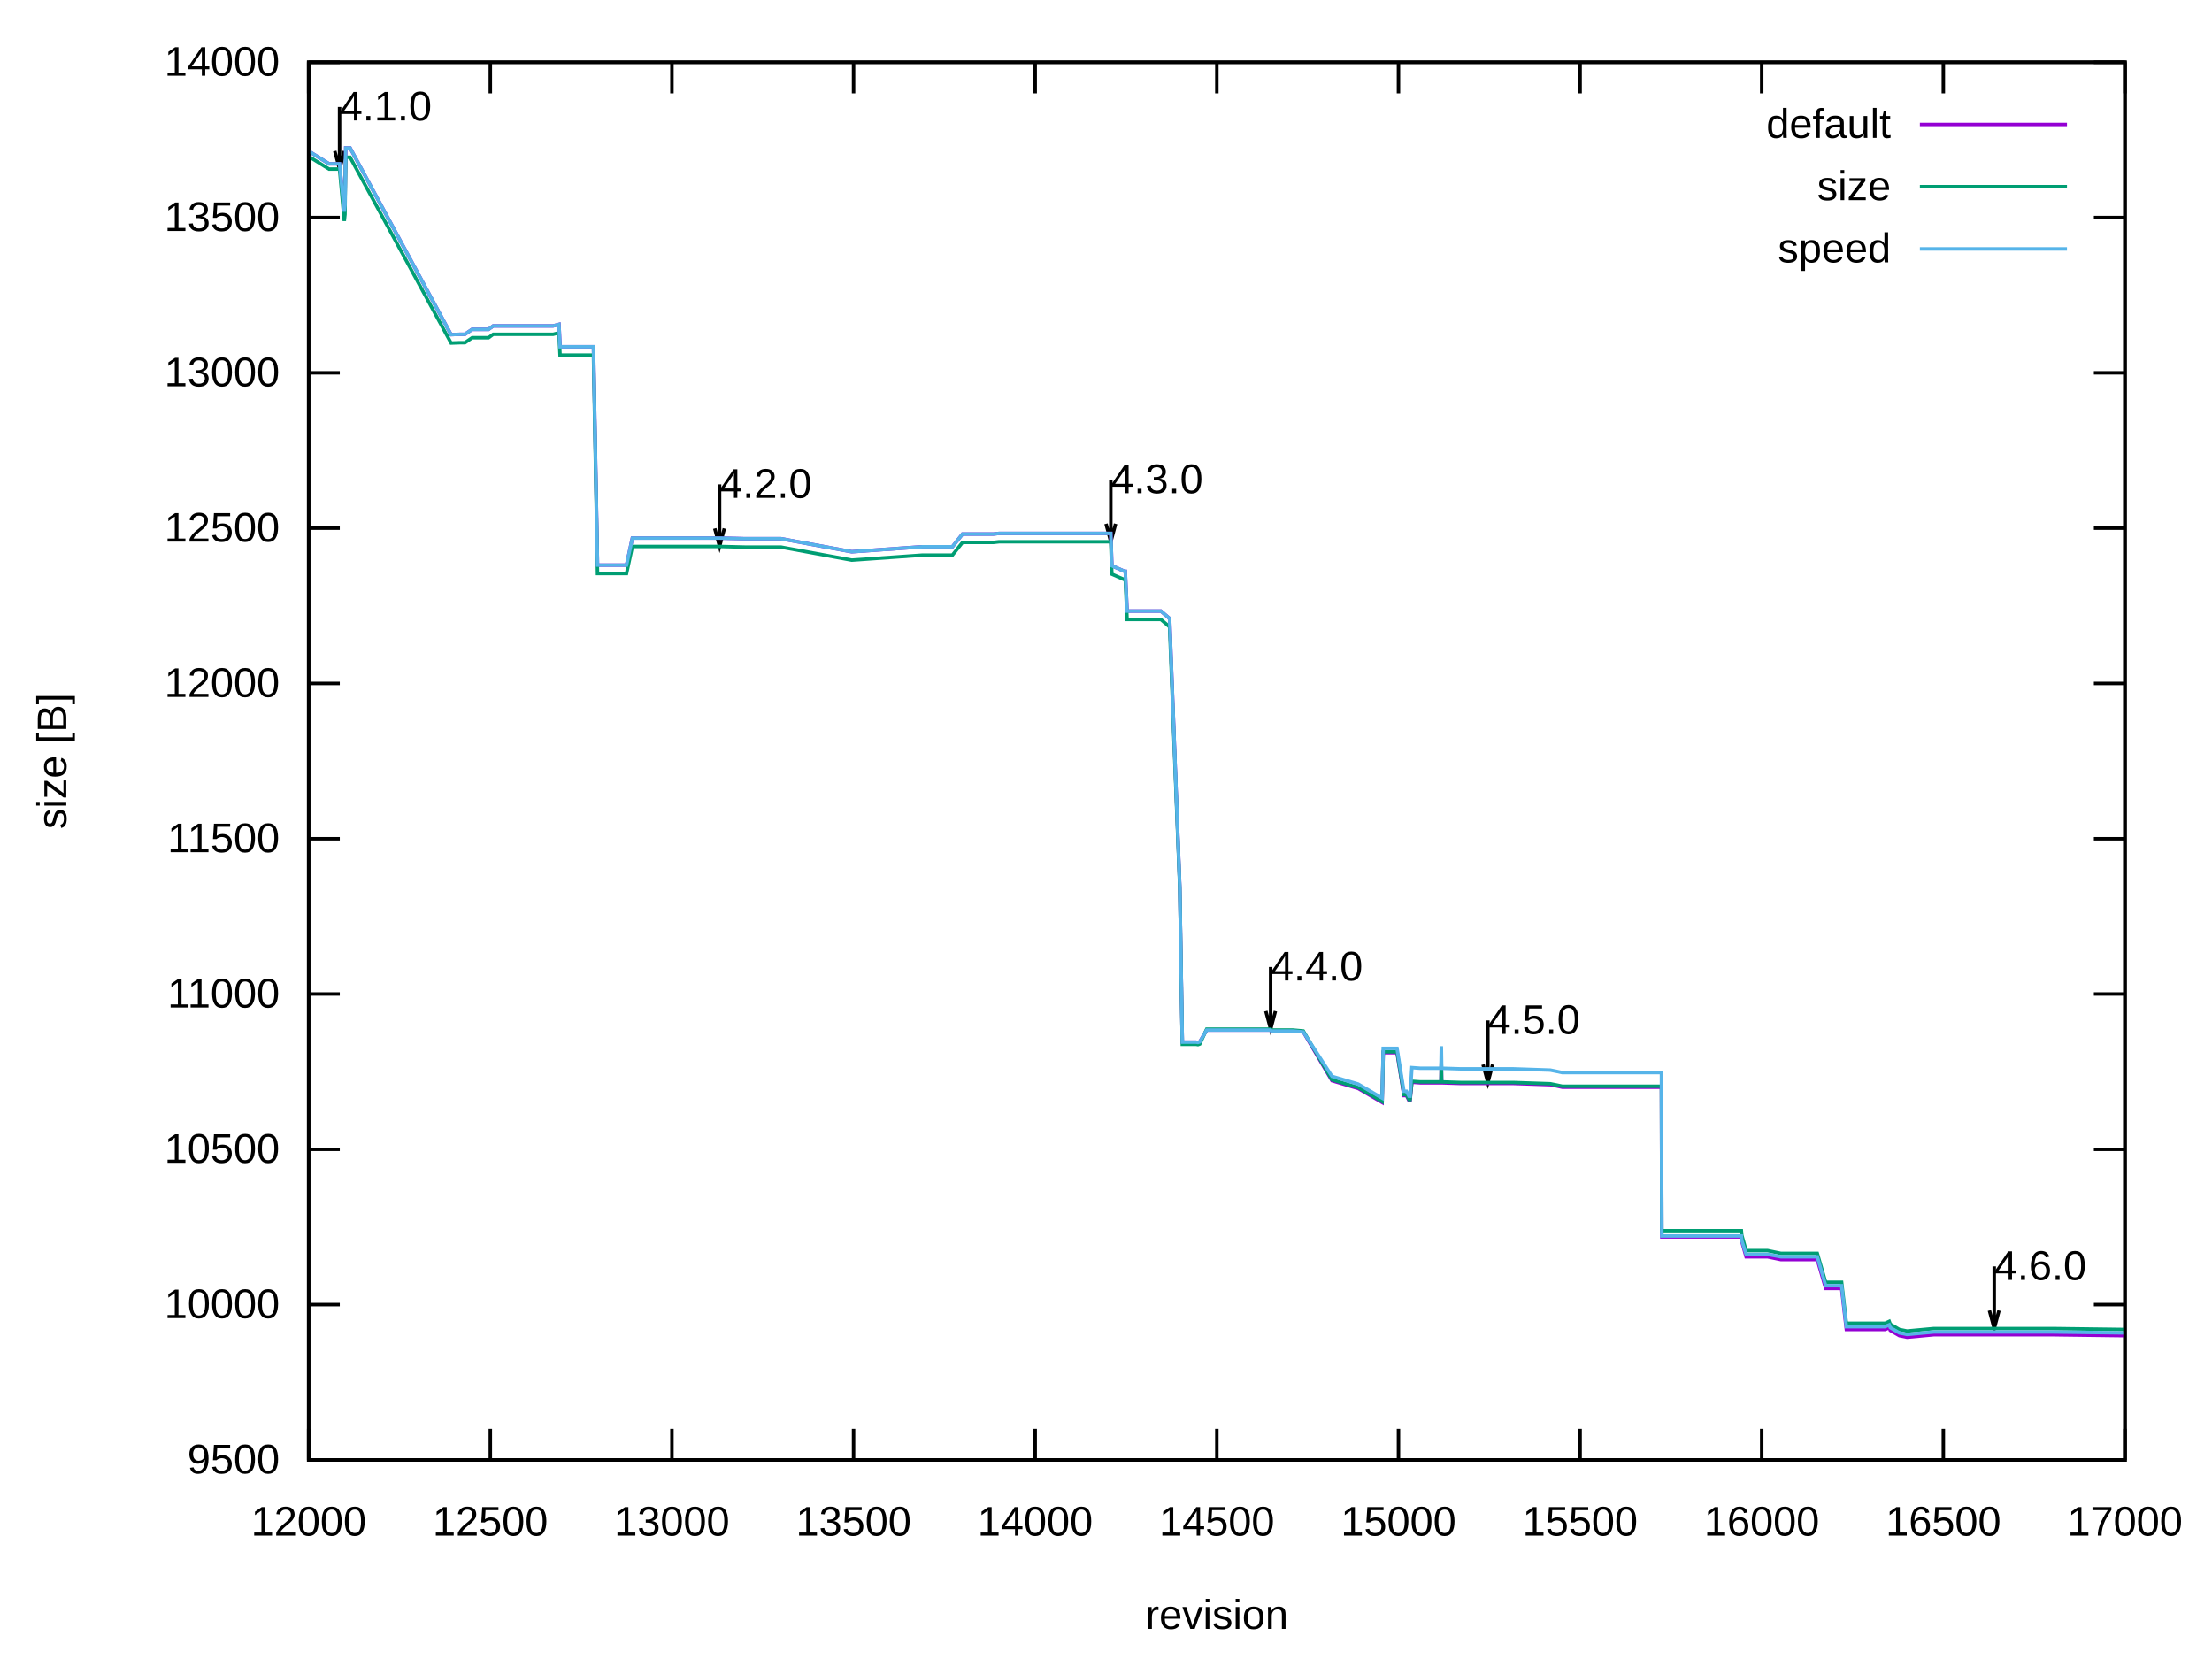
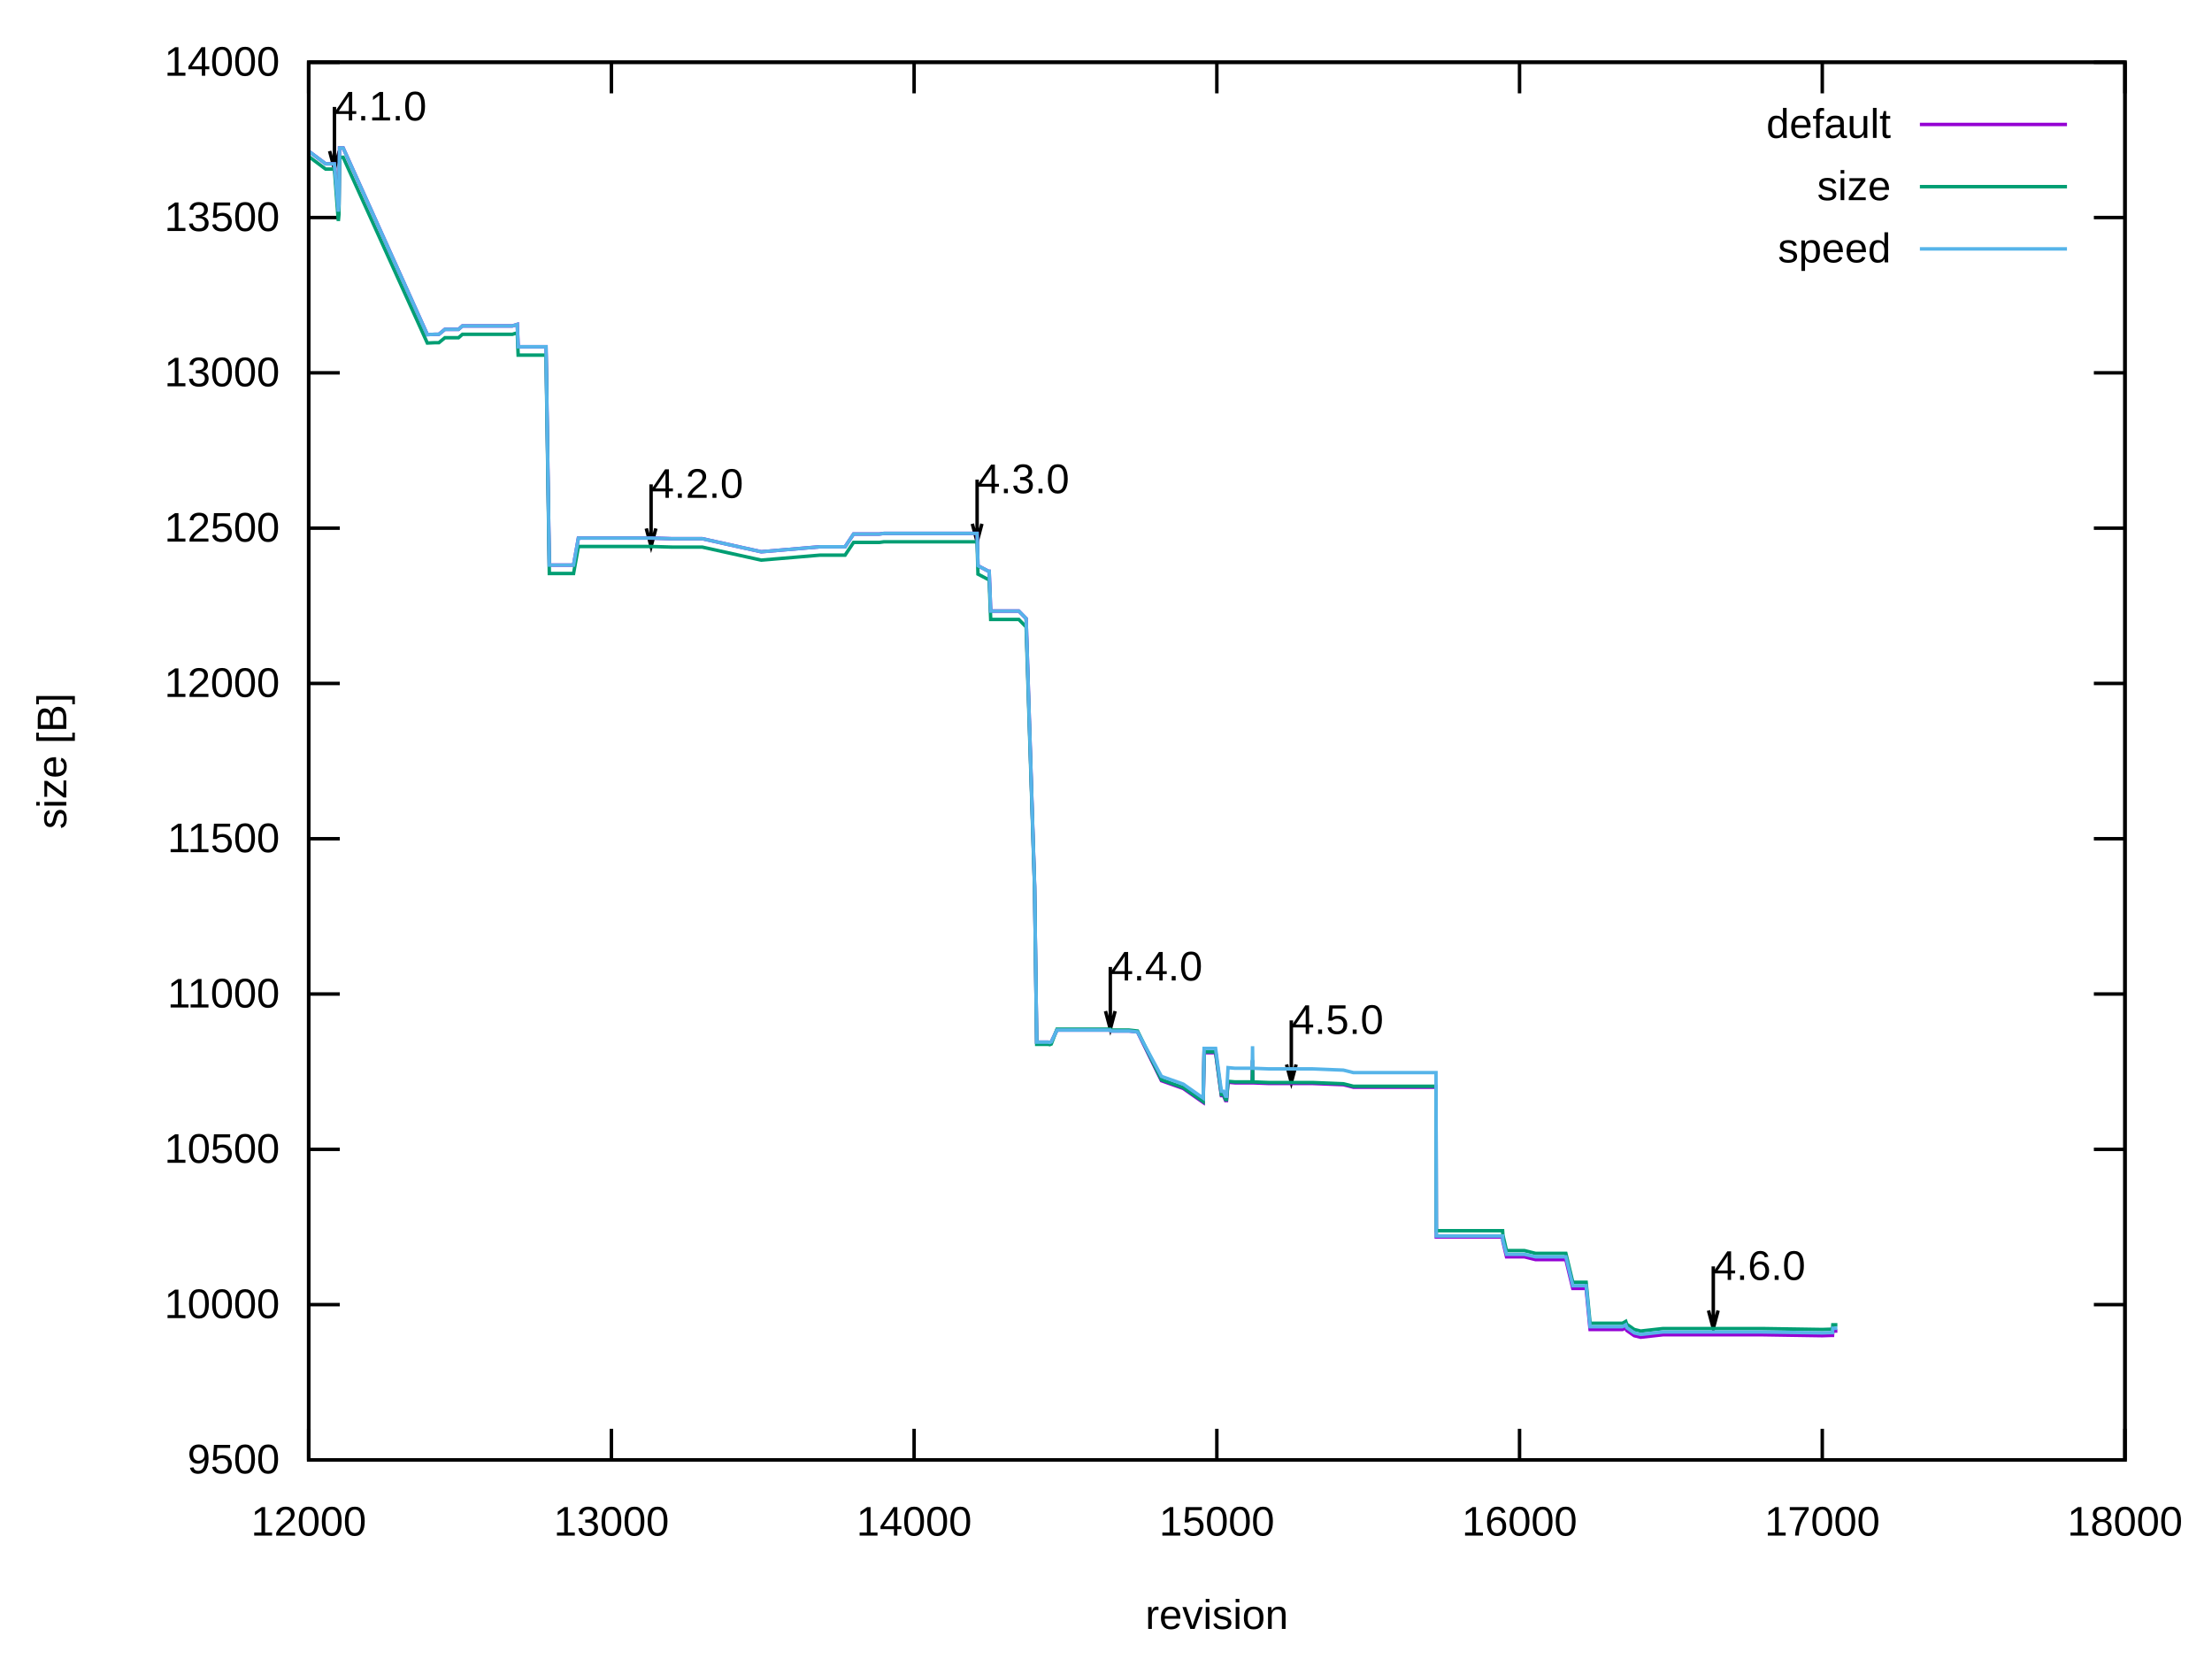
<svg xmlns="http://www.w3.org/2000/svg" xmlns:xlink="http://www.w3.org/1999/xlink" width="640" height="480" viewBox="0 0 640 480">
  <g id="gnuplot_canvas">
    <rect x="0" y="0" width="640" height="480" fill="none" />
    <defs>
      <circle id="gpDot" r="0.5" stroke-width="0.5" stroke="currentColor" />
      <path id="gpPt0" stroke-width="0.222" stroke="currentColor" d="M-1,0 h2 M0,-1 v2" />
      <path id="gpPt1" stroke-width="0.222" stroke="currentColor" d="M-1,-1 L1,1 M1,-1 L-1,1" />
      <path id="gpPt2" stroke-width="0.222" stroke="currentColor" d="M-1,0 L1,0 M0,-1 L0,1 M-1,-1 L1,1 M-1,1 L1,-1" />
      <rect id="gpPt3" stroke-width="0.222" stroke="currentColor" x="-1" y="-1" width="2" height="2" />
      <rect id="gpPt4" stroke-width="0.222" stroke="currentColor" fill="currentColor" x="-1" y="-1" width="2" height="2" />
      <circle id="gpPt5" stroke-width="0.222" stroke="currentColor" cx="0" cy="0" r="1" />
      <use xlink:href="#gpPt5" id="gpPt6" fill="currentColor" stroke="none" />
      <path id="gpPt7" stroke-width="0.222" stroke="currentColor" d="M0,-1.33 L-1.33,0.67 L1.33,0.67 z" />
      <use xlink:href="#gpPt7" id="gpPt8" fill="currentColor" stroke="none" />
      <use xlink:href="#gpPt7" id="gpPt9" stroke="currentColor" transform="rotate(180)" />
      <use xlink:href="#gpPt9" id="gpPt10" fill="currentColor" stroke="none" />
      <use xlink:href="#gpPt3" id="gpPt11" stroke="currentColor" transform="rotate(45)" />
      <use xlink:href="#gpPt11" id="gpPt12" fill="currentColor" stroke="none" />
      <path id="gpPt13" stroke-width="0.222" stroke="currentColor" d="M0,1.330 L1.265,0.411 L0.782,-1.067 L-0.782,-1.076 L-1.265,0.411 z" />
      <use xlink:href="#gpPt13" id="gpPt14" fill="currentColor" stroke="none" />
      <filter id="textbox" filterUnits="objectBoundingBox" x="0" y="0" height="1" width="1">
        <feFlood flood-color="white" flood-opacity="1" result="bgnd" />
        <feComposite in="SourceGraphic" in2="bgnd" operator="atop" />
      </filter>
      <filter id="greybox" filterUnits="objectBoundingBox" x="0" y="0" height="1" width="1">
        <feFlood flood-color="lightgrey" flood-opacity="1" result="grey" />
        <feComposite in="SourceGraphic" in2="grey" operator="atop" />
      </filter>
    </defs>
    <g fill="none" color="white" stroke="currentColor" stroke-width="1.00" stroke-linecap="butt" stroke-linejoin="miter">
</g>
    <g fill="none" color="black" stroke="currentColor" stroke-width="1.00" stroke-linecap="butt" stroke-linejoin="miter">
      <path stroke="black" d="M89.31,422.40 L98.31,422.40 M614.82,422.40 L605.82,422.40  " />
      <g transform="translate(80.92,426.30)" stroke="none" fill="black" font-family="Arial" font-size="12.00" text-anchor="end">
        <text>
          <tspan font-family="Arial"> 9500</tspan>
        </text>
      </g>
    </g>
    <g fill="none" color="black" stroke="currentColor" stroke-width="1.00" stroke-linecap="butt" stroke-linejoin="miter">
      <path stroke="black" d="M89.31,377.47 L98.31,377.47 M614.82,377.47 L605.82,377.47  " />
      <g transform="translate(80.92,381.37)" stroke="none" fill="black" font-family="Arial" font-size="12.00" text-anchor="end">
        <text>
          <tspan font-family="Arial"> 10000</tspan>
        </text>
      </g>
    </g>
    <g fill="none" color="black" stroke="currentColor" stroke-width="1.00" stroke-linecap="butt" stroke-linejoin="miter">
      <path stroke="black" d="M89.31,332.54 L98.31,332.54 M614.82,332.54 L605.82,332.54  " />
      <g transform="translate(80.92,336.44)" stroke="none" fill="black" font-family="Arial" font-size="12.00" text-anchor="end">
        <text>
          <tspan font-family="Arial"> 10500</tspan>
        </text>
      </g>
    </g>
    <g fill="none" color="black" stroke="currentColor" stroke-width="1.00" stroke-linecap="butt" stroke-linejoin="miter">
      <path stroke="black" d="M89.31,287.60 L98.31,287.60 M614.82,287.60 L605.82,287.60  " />
      <g transform="translate(80.92,291.50)" stroke="none" fill="black" font-family="Arial" font-size="12.00" text-anchor="end">
        <text>
          <tspan font-family="Arial"> 11000</tspan>
        </text>
      </g>
    </g>
    <g fill="none" color="black" stroke="currentColor" stroke-width="1.00" stroke-linecap="butt" stroke-linejoin="miter">
      <path stroke="black" d="M89.31,242.67 L98.31,242.67 M614.82,242.67 L605.82,242.67  " />
      <g transform="translate(80.92,246.57)" stroke="none" fill="black" font-family="Arial" font-size="12.00" text-anchor="end">
        <text>
          <tspan font-family="Arial"> 11500</tspan>
        </text>
      </g>
    </g>
    <g fill="none" color="black" stroke="currentColor" stroke-width="1.00" stroke-linecap="butt" stroke-linejoin="miter">
      <path stroke="black" d="M89.31,197.74 L98.31,197.74 M614.82,197.74 L605.82,197.74  " />
      <g transform="translate(80.92,201.64)" stroke="none" fill="black" font-family="Arial" font-size="12.00" text-anchor="end">
        <text>
          <tspan font-family="Arial"> 12000</tspan>
        </text>
      </g>
    </g>
    <g fill="none" color="black" stroke="currentColor" stroke-width="1.00" stroke-linecap="butt" stroke-linejoin="miter">
      <path stroke="black" d="M89.31,152.81 L98.31,152.81 M614.82,152.81 L605.82,152.81  " />
      <g transform="translate(80.92,156.71)" stroke="none" fill="black" font-family="Arial" font-size="12.00" text-anchor="end">
        <text>
          <tspan font-family="Arial"> 12500</tspan>
        </text>
      </g>
    </g>
    <g fill="none" color="black" stroke="currentColor" stroke-width="1.00" stroke-linecap="butt" stroke-linejoin="miter">
      <path stroke="black" d="M89.31,107.87 L98.31,107.87 M614.82,107.87 L605.82,107.87  " />
      <g transform="translate(80.92,111.77)" stroke="none" fill="black" font-family="Arial" font-size="12.00" text-anchor="end">
        <text>
          <tspan font-family="Arial"> 13000</tspan>
        </text>
      </g>
    </g>
    <g fill="none" color="black" stroke="currentColor" stroke-width="1.00" stroke-linecap="butt" stroke-linejoin="miter">
      <path stroke="black" d="M89.31,62.94 L98.31,62.94 M614.82,62.94 L605.82,62.94  " />
      <g transform="translate(80.92,66.84)" stroke="none" fill="black" font-family="Arial" font-size="12.00" text-anchor="end">
        <text>
          <tspan font-family="Arial"> 13500</tspan>
        </text>
      </g>
    </g>
    <g fill="none" color="black" stroke="currentColor" stroke-width="1.00" stroke-linecap="butt" stroke-linejoin="miter">
      <path stroke="black" d="M89.31,18.01 L98.31,18.01 M614.82,18.01 L605.82,18.01  " />
      <g transform="translate(80.92,21.91)" stroke="none" fill="black" font-family="Arial" font-size="12.00" text-anchor="end">
        <text>
          <tspan font-family="Arial"> 14000</tspan>
        </text>
      </g>
    </g>
    <g fill="none" color="black" stroke="currentColor" stroke-width="1.00" stroke-linecap="butt" stroke-linejoin="miter">
      <path stroke="black" d="M89.31,422.40 L89.31,413.40 M89.31,18.01 L89.31,27.01  " />
      <g transform="translate(89.31,444.30)" stroke="none" fill="black" font-family="Arial" font-size="12.00" text-anchor="middle">
        <text>
          <tspan font-family="Arial"> 12000</tspan>
        </text>
      </g>
    </g>
    <g fill="none" color="black" stroke="currentColor" stroke-width="1.00" stroke-linecap="butt" stroke-linejoin="miter">
-       <path stroke="black" d="M141.86,422.40 L141.86,413.40 M141.86,18.01 L141.86,27.01  " />
-       <g transform="translate(141.86,444.30)" stroke="none" fill="black" font-family="Arial" font-size="12.00" text-anchor="middle">
-         <text>
-           <tspan font-family="Arial"> 12500</tspan>
-         </text>
-       </g>
-     </g>
-     <g fill="none" color="black" stroke="currentColor" stroke-width="1.00" stroke-linecap="butt" stroke-linejoin="miter">
-       <path stroke="black" d="M194.41,422.40 L194.41,413.40 M194.41,18.01 L194.41,27.01  " />
-       <g transform="translate(194.41,444.30)" stroke="none" fill="black" font-family="Arial" font-size="12.00" text-anchor="middle">
+       <path stroke="black" d="M176.90,422.40 L176.90,413.40 M176.90,18.01 L176.90,27.01  " />
+       <g transform="translate(176.90,444.30)" stroke="none" fill="black" font-family="Arial" font-size="12.00" text-anchor="middle">
        <text>
          <tspan font-family="Arial"> 13000</tspan>
        </text>
      </g>
    </g>
    <g fill="none" color="black" stroke="currentColor" stroke-width="1.00" stroke-linecap="butt" stroke-linejoin="miter">
-       <path stroke="black" d="M246.96,422.40 L246.96,413.40 M246.96,18.01 L246.96,27.01  " />
-       <g transform="translate(246.96,444.30)" stroke="none" fill="black" font-family="Arial" font-size="12.00" text-anchor="middle">
-         <text>
-           <tspan font-family="Arial"> 13500</tspan>
-         </text>
-       </g>
-     </g>
-     <g fill="none" color="black" stroke="currentColor" stroke-width="1.00" stroke-linecap="butt" stroke-linejoin="miter">
-       <path stroke="black" d="M299.51,422.40 L299.51,413.40 M299.51,18.01 L299.51,27.01  " />
-       <g transform="translate(299.51,444.30)" stroke="none" fill="black" font-family="Arial" font-size="12.00" text-anchor="middle">
+       <path stroke="black" d="M264.48,422.40 L264.48,413.40 M264.48,18.01 L264.48,27.01  " />
+       <g transform="translate(264.48,444.30)" stroke="none" fill="black" font-family="Arial" font-size="12.00" text-anchor="middle">
        <text>
          <tspan font-family="Arial"> 14000</tspan>
        </text>
      </g>
    </g>
    <g fill="none" color="black" stroke="currentColor" stroke-width="1.00" stroke-linecap="butt" stroke-linejoin="miter">
      <path stroke="black" d="M352.07,422.40 L352.07,413.40 M352.07,18.01 L352.07,27.01  " />
      <g transform="translate(352.07,444.30)" stroke="none" fill="black" font-family="Arial" font-size="12.00" text-anchor="middle">
        <text>
-           <tspan font-family="Arial"> 14500</tspan>
-         </text>
-       </g>
-     </g>
-     <g fill="none" color="black" stroke="currentColor" stroke-width="1.00" stroke-linecap="butt" stroke-linejoin="miter">
-       <path stroke="black" d="M404.62,422.40 L404.62,413.40 M404.62,18.01 L404.62,27.01  " />
-       <g transform="translate(404.62,444.30)" stroke="none" fill="black" font-family="Arial" font-size="12.00" text-anchor="middle">
-         <text>
          <tspan font-family="Arial"> 15000</tspan>
        </text>
      </g>
    </g>
    <g fill="none" color="black" stroke="currentColor" stroke-width="1.00" stroke-linecap="butt" stroke-linejoin="miter">
-       <path stroke="black" d="M457.17,422.40 L457.17,413.40 M457.17,18.01 L457.17,27.01  " />
-       <g transform="translate(457.17,444.30)" stroke="none" fill="black" font-family="Arial" font-size="12.00" text-anchor="middle">
-         <text>
-           <tspan font-family="Arial"> 15500</tspan>
-         </text>
-       </g>
-     </g>
-     <g fill="none" color="black" stroke="currentColor" stroke-width="1.00" stroke-linecap="butt" stroke-linejoin="miter">
-       <path stroke="black" d="M509.72,422.40 L509.72,413.40 M509.72,18.01 L509.72,27.01  " />
-       <g transform="translate(509.72,444.30)" stroke="none" fill="black" font-family="Arial" font-size="12.00" text-anchor="middle">
+       <path stroke="black" d="M439.65,422.40 L439.65,413.40 M439.65,18.01 L439.65,27.01  " />
+       <g transform="translate(439.65,444.30)" stroke="none" fill="black" font-family="Arial" font-size="12.00" text-anchor="middle">
        <text>
          <tspan font-family="Arial"> 16000</tspan>
        </text>
      </g>
    </g>
    <g fill="none" color="black" stroke="currentColor" stroke-width="1.00" stroke-linecap="butt" stroke-linejoin="miter">
-       <path stroke="black" d="M562.27,422.40 L562.27,413.40 M562.27,18.01 L562.27,27.01  " />
-       <g transform="translate(562.27,444.30)" stroke="none" fill="black" font-family="Arial" font-size="12.00" text-anchor="middle">
-         <text>
-           <tspan font-family="Arial"> 16500</tspan>
+       <path stroke="black" d="M527.24,422.40 L527.24,413.40 M527.24,18.01 L527.24,27.01  " />
+       <g transform="translate(527.24,444.30)" stroke="none" fill="black" font-family="Arial" font-size="12.00" text-anchor="middle">
+         <text>
+           <tspan font-family="Arial"> 17000</tspan>
        </text>
      </g>
    </g>
    <g fill="none" color="black" stroke="currentColor" stroke-width="1.00" stroke-linecap="butt" stroke-linejoin="miter">
      <path stroke="black" d="M614.82,422.40 L614.82,413.40 M614.82,18.01 L614.82,27.01  " />
      <g transform="translate(614.82,444.30)" stroke="none" fill="black" font-family="Arial" font-size="12.00" text-anchor="middle">
        <text>
-           <tspan font-family="Arial"> 17000</tspan>
+           <tspan font-family="Arial"> 18000</tspan>
        </text>
      </g>
    </g>
    <g fill="none" color="black" stroke="currentColor" stroke-width="1.00" stroke-linecap="butt" stroke-linejoin="miter">
</g>
    <g fill="none" color="black" stroke="currentColor" stroke-width="1.00" stroke-linecap="butt" stroke-linejoin="miter">
      <path stroke="black" d="M89.31,18.01 L89.31,422.40 L614.82,422.40 L614.82,18.01 L89.31,18.01 Z  " />
-       <g transform="translate(98.24,34.85)" stroke="none" fill="black" font-family="Arial" font-size="12.00" text-anchor="start">
+       <g transform="translate(96.75,34.85)" stroke="none" fill="black" font-family="Arial" font-size="12.00" text-anchor="start">
        <text>
          <tspan font-family="Arial">4.1.0</tspan>
        </text>
      </g>
-       <g transform="translate(208.18,144.04)" stroke="none" fill="black" font-family="Arial" font-size="12.00" text-anchor="start">
+       <g transform="translate(188.37,144.04)" stroke="none" fill="black" font-family="Arial" font-size="12.00" text-anchor="start">
        <text>
          <tspan font-family="Arial">4.2.0</tspan>
        </text>
      </g>
-       <g transform="translate(321.38,142.69)" stroke="none" fill="black" font-family="Arial" font-size="12.00" text-anchor="start">
+       <g transform="translate(282.70,142.69)" stroke="none" fill="black" font-family="Arial" font-size="12.00" text-anchor="start">
        <text>
          <tspan font-family="Arial">4.3.0</tspan>
        </text>
      </g>
-       <g transform="translate(367.62,283.69)" stroke="none" fill="black" font-family="Arial" font-size="12.00" text-anchor="start">
+       <g transform="translate(321.24,283.69)" stroke="none" fill="black" font-family="Arial" font-size="12.00" text-anchor="start">
        <text>
          <tspan font-family="Arial">4.4.0</tspan>
        </text>
      </g>
-       <g transform="translate(430.47,299.14)" stroke="none" fill="black" font-family="Arial" font-size="12.00" text-anchor="start">
+       <g transform="translate(373.61,299.14)" stroke="none" fill="black" font-family="Arial" font-size="12.00" text-anchor="start">
        <text>
          <tspan font-family="Arial">4.5.0</tspan>
        </text>
      </g>
-       <g transform="translate(576.98,370.31)" stroke="none" fill="black" font-family="Arial" font-size="12.00" text-anchor="start">
+       <g transform="translate(495.70,370.31)" stroke="none" fill="black" font-family="Arial" font-size="12.00" text-anchor="start">
        <text>
          <tspan font-family="Arial">4.6.0</tspan>
        </text>
      </g>
    </g>
    <g fill="none" color="black" stroke="currentColor" stroke-width="1.00" stroke-linecap="butt" stroke-linejoin="miter">
-       <path stroke="black" d="M96.86,43.71 L98.25,48.91 L99.64,43.71 M98.25,30.94 L98.25,48.91  " />
-     </g>
-     <g fill="none" color="black" stroke="currentColor" stroke-width="1.00" stroke-linecap="butt" stroke-linejoin="miter">
-       <path stroke="black" d="M206.80,152.90 L208.19,158.10 L209.58,152.90 M208.19,140.13 L208.19,158.10  " />
-     </g>
-     <g fill="none" color="black" stroke="currentColor" stroke-width="1.00" stroke-linecap="butt" stroke-linejoin="miter">
-       <path stroke="black" d="M320.00,151.55 L321.39,156.75 L322.78,151.55 M321.39,138.78 L321.39,156.75  " />
-     </g>
-     <g fill="none" color="black" stroke="currentColor" stroke-width="1.00" stroke-linecap="butt" stroke-linejoin="miter">
-       <path stroke="black" d="M366.24,292.55 L367.63,297.75 L369.02,292.55 M367.63,279.78 L367.63,297.75  " />
-     </g>
-     <g fill="none" color="black" stroke="currentColor" stroke-width="1.00" stroke-linecap="butt" stroke-linejoin="miter">
-       <path stroke="black" d="M429.09,308.00 L430.48,313.20 L431.87,308.00 M430.48,295.23 L430.48,313.20  " />
-     </g>
-     <g fill="none" color="black" stroke="currentColor" stroke-width="1.00" stroke-linecap="butt" stroke-linejoin="miter">
-       <path stroke="black" d="M575.60,379.17 L576.99,384.38 L578.38,379.17 M576.99,366.40 L576.99,384.38  " />
+       <path stroke="black" d="M95.37,43.71 L96.76,48.91 L98.15,43.71 M96.76,30.94 L96.76,48.91  " />
+     </g>
+     <g fill="none" color="black" stroke="currentColor" stroke-width="1.00" stroke-linecap="butt" stroke-linejoin="miter">
+       <path stroke="black" d="M186.99,152.90 L188.38,158.10 L189.77,152.90 M188.38,140.13 L188.38,158.10  " />
+     </g>
+     <g fill="none" color="black" stroke="currentColor" stroke-width="1.00" stroke-linecap="butt" stroke-linejoin="miter">
+       <path stroke="black" d="M281.32,151.55 L282.71,156.75 L284.10,151.55 M282.71,138.78 L282.71,156.75  " />
+     </g>
+     <g fill="none" color="black" stroke="currentColor" stroke-width="1.00" stroke-linecap="butt" stroke-linejoin="miter">
+       <path stroke="black" d="M319.86,292.55 L321.25,297.75 L322.64,292.55 M321.25,279.78 L321.25,297.75  " />
+     </g>
+     <g fill="none" color="black" stroke="currentColor" stroke-width="1.00" stroke-linecap="butt" stroke-linejoin="miter">
+       <path stroke="black" d="M372.23,308.00 L373.62,313.20 L375.01,308.00 M373.62,295.23 L373.62,313.20  " />
+     </g>
+     <g fill="none" color="black" stroke="currentColor" stroke-width="1.00" stroke-linecap="butt" stroke-linejoin="miter">
+       <path stroke="black" d="M494.32,379.17 L495.71,384.38 L497.10,379.17 M495.71,366.40 L495.71,384.38  " />
    </g>
    <g fill="none" color="black" stroke="currentColor" stroke-width="1.00" stroke-linecap="butt" stroke-linejoin="miter">
</g>
    <g id="gnuplot_plot_1">
      <g fill="none" color="black" stroke="currentColor" stroke-width="1.00" stroke-linecap="butt" stroke-linejoin="miter">
        <g transform="translate(547.09,39.91)" stroke="none" fill="black" font-family="Arial" font-size="12.00" text-anchor="end">
          <text>
            <tspan font-family="Arial">default</tspan>
          </text>
        </g>
      </g>
      <g fill="none" color="black" stroke="currentColor" stroke-width="1.00" stroke-linecap="butt" stroke-linejoin="miter">
-         <path stroke="rgb(148,   0, 211)" d="M555.48,36.01 L598.04,36.01 M89.42,43.80 L95.20,47.40 L98.24,47.40 L99.61,61.23 L99.82,59.35 L100.03,42.81   L100.45,42.81 L100.77,42.81 L101.29,42.81 L130.51,96.82 L132.93,96.73 L134.50,96.73 L136.61,95.29 L138.08,95.29   L140.60,95.29 L141.34,95.29 L142.70,94.30 L156.79,94.30 L160.04,94.30 L161.73,93.86 L162.04,100.33 L167.72,100.33   L171.71,100.33 L172.87,163.50 L176.23,163.50 L179.91,163.50 L181.27,163.50 L182.96,155.68 L183.90,155.68 L191.15,155.68   L208.18,155.68 L215.43,155.86 L225.94,155.86 L246.44,159.64 L266.83,158.20 L268.93,158.20 L273.03,158.20 L275.55,158.20   L278.49,154.51 L278.91,154.51 L279.86,154.51 L281.12,154.51 L283.22,154.51 L287.43,154.51 L289.00,154.33 L299.51,154.33   L318.85,154.33 L321.38,154.33 L321.69,163.68 L325.37,165.30 L325.58,165.30 L326.10,176.80 L331.04,176.80 L335.88,176.80   L338.40,178.96 L341.34,256.42 L342.08,301.53 L346.07,301.53 L346.60,301.62 L347.13,301.44 L349.12,298.03 L353.12,298.03   L355.01,298.03 L367.62,298.03 L367.83,298.30 L374.14,298.30 L377.08,298.57 L385.38,312.68 L392.95,314.92 L399.89,318.97   L400.20,304.59 L404.20,304.59 L406.19,316.99 L406.93,316.99 L407.66,318.43 L407.98,318.43 L408.50,313.12 L410.92,313.30   L414.39,313.30 L415.55,313.30 L416.91,313.30 L417.02,306.92 L417.12,313.30 L422.69,313.48 L429.84,313.48 L430.47,313.48   L437.93,313.48 L448.55,313.84 L450.34,314.20 L452.02,314.56 L455.70,314.56 L462.42,314.56 L465.58,314.56 L474.93,314.56   L480.71,314.56 L480.81,357.88 L485.33,357.88 L498.16,357.88 L498.26,357.88 L503.83,357.88 L503.94,359.14 L505.20,363.63   L511.40,363.63 L515.29,364.44 L525.80,364.44 L528.22,372.79 L532.84,372.79 L534.21,384.66 L541.77,384.66 L542.40,384.66   L545.45,384.66 L546.61,384.12 L546.92,384.93 L549.55,386.45 L551.76,386.90 L559.54,386.18 L565.63,386.18 L576.98,386.18   L577.19,386.18 L580.24,386.18 L583.29,386.18 L586.02,386.18 L588.86,386.18 L593.80,386.18 L614.82,386.45  " />
+         <path stroke="rgb(148,   0, 211)" d="M555.48,36.01 L598.04,36.01 M89.40,43.80 L94.21,47.40 L96.75,47.40 L97.89,61.23 L98.07,59.35 L98.24,42.81   L98.59,42.81 L98.86,42.81 L99.29,42.81 L123.64,96.82 L125.66,96.73 L126.97,96.73 L128.72,95.29 L129.95,95.29   L132.05,95.29 L132.66,95.29 L133.80,94.30 L145.54,94.30 L148.25,94.30 L149.66,93.86 L149.92,100.33 L154.65,100.33   L157.98,100.33 L158.94,163.50 L161.74,163.50 L164.81,163.50 L165.95,163.50 L167.35,155.68 L168.14,155.68 L174.18,155.68   L188.37,155.68 L194.41,155.86 L203.17,155.86 L220.25,159.64 L237.24,158.20 L238.99,158.20 L242.41,158.20 L244.51,158.20   L246.96,154.51 L247.31,154.51 L248.10,154.51 L249.15,154.51 L250.90,154.51 L254.41,154.51 L255.72,154.33 L264.48,154.33   L280.60,154.33 L282.70,154.33 L282.96,163.68 L286.03,165.30 L286.20,165.30 L286.64,176.80 L290.76,176.80 L294.78,176.80   L296.89,178.96 L299.34,256.42 L299.95,301.53 L303.28,301.53 L303.72,301.62 L304.16,301.44 L305.82,298.03 L309.15,298.03   L310.72,298.03 L321.24,298.03 L321.41,298.30 L326.67,298.30 L329.12,298.57 L336.04,312.68 L342.34,314.92 L348.12,318.97   L348.39,304.59 L351.71,304.59 L353.38,316.99 L353.99,316.99 L354.60,318.43 L354.87,318.43 L355.31,313.12 L357.32,313.30   L360.21,313.30 L361.17,313.30 L362.31,313.30 L362.40,306.92 L362.49,313.30 L367.13,313.48 L373.09,313.48 L373.61,313.48   L379.83,313.48 L388.68,313.84 L390.16,314.20 L391.57,314.56 L394.63,314.56 L400.24,314.56 L402.86,314.56 L410.66,314.56   L415.48,314.56 L415.56,357.88 L419.33,357.88 L430.02,357.88 L430.10,357.88 L434.75,357.88 L434.83,359.14 L435.88,363.63   L441.05,363.63 L444.29,364.44 L453.05,364.44 L455.06,372.79 L458.92,372.79 L460.06,384.66 L466.36,384.66 L466.89,384.66   L469.43,384.66 L470.39,384.12 L470.66,384.93 L472.84,386.45 L474.68,386.90 L481.17,386.18 L486.25,386.18 L495.70,386.18   L495.88,386.18 L498.42,386.18 L500.96,386.18 L503.24,386.18 L505.60,386.18 L509.72,386.18 L527.24,386.45 L530.04,386.36   L530.21,386.36 L530.30,385.11 L530.39,385.11 L531.00,385.11 L531.61,385.11  " />
      </g>
    </g>
    <g id="gnuplot_plot_2">
      <g fill="none" color="black" stroke="currentColor" stroke-width="1.00" stroke-linecap="butt" stroke-linejoin="miter">
        <g transform="translate(547.09,57.91)" stroke="none" fill="black" font-family="Arial" font-size="12.00" text-anchor="end">
          <text>
            <tspan font-family="Arial">size</tspan>
          </text>
        </g>
      </g>
      <g fill="none" color="black" stroke="currentColor" stroke-width="1.00" stroke-linecap="butt" stroke-linejoin="miter">
-         <path stroke="rgb(  0, 158, 115)" d="M555.48,54.01 L598.04,54.01 M89.42,45.33 L95.20,48.92 L98.24,48.92 L99.61,63.93 L99.82,62.04 L100.03,45.51   L100.45,45.51 L100.77,45.51 L101.29,45.51 L130.51,99.25 L132.93,99.16 L134.50,99.16 L136.61,97.72 L138.08,97.72   L140.60,97.72 L141.34,97.72 L142.70,96.73 L156.79,96.73 L160.04,96.73 L161.73,96.28 L162.04,102.75 L167.72,102.75   L171.71,102.75 L172.87,165.93 L176.23,165.93 L179.91,165.93 L181.27,165.93 L182.96,158.11 L183.90,158.11 L191.15,158.11   L208.18,158.11 L215.43,158.29 L225.94,158.29 L246.44,162.06 L266.83,160.62 L268.93,160.62 L273.03,160.62 L275.55,160.62   L278.49,156.94 L278.91,156.94 L279.86,156.94 L281.12,156.94 L283.22,156.94 L287.43,156.94 L289.00,156.76 L299.51,156.76   L318.85,156.76 L321.38,156.76 L321.69,166.11 L325.37,167.72 L325.58,167.72 L326.10,179.23 L331.04,179.23 L335.88,179.23   L338.40,181.38 L341.34,257.05 L342.08,302.16 L346.07,302.16 L346.60,302.25 L347.13,302.07 L349.12,297.76 L353.12,297.76   L355.01,297.76 L367.62,297.76 L367.83,298.03 L374.14,298.03 L377.08,298.30 L385.38,312.41 L392.95,314.65 L399.89,318.70   L400.20,304.32 L404.20,304.32 L406.19,316.72 L406.93,316.72 L407.66,318.16 L407.98,318.16 L408.50,312.86 L410.92,313.03   L414.39,313.03 L415.55,313.03 L416.91,313.03 L417.02,306.65 L417.12,313.03 L422.69,313.21 L429.84,313.21 L430.47,313.21   L437.93,313.21 L448.55,313.57 L450.34,313.93 L452.02,314.29 L455.70,314.29 L462.42,314.29 L465.58,314.29 L474.93,314.29   L480.71,314.29 L480.81,356.08 L485.33,356.08 L498.16,356.08 L498.26,356.08 L503.83,356.08 L503.94,357.34 L505.20,361.83   L511.40,361.83 L515.29,362.64 L525.80,362.64 L528.22,371.00 L532.84,371.00 L534.21,382.86 L541.77,382.86 L542.40,382.86   L545.45,382.86 L546.61,382.32 L546.92,383.13 L549.55,384.66 L551.76,385.11 L559.54,384.39 L565.63,384.39 L576.98,384.39   L577.19,384.39 L580.24,384.39 L583.29,384.39 L586.02,384.39 L588.86,384.39 L593.80,384.39 L614.82,384.66  " />
+         <path stroke="rgb(  0, 158, 115)" d="M555.48,54.01 L598.04,54.01 M89.40,45.33 L94.21,48.92 L96.75,48.92 L97.89,63.93 L98.07,62.04 L98.24,45.51   L98.59,45.51 L98.86,45.51 L99.29,45.51 L123.64,99.25 L125.66,99.16 L126.97,99.16 L128.72,97.72 L129.95,97.72   L132.05,97.72 L132.66,97.72 L133.80,96.73 L145.54,96.73 L148.25,96.73 L149.66,96.28 L149.92,102.75 L154.65,102.75   L157.98,102.75 L158.94,165.93 L161.74,165.93 L164.81,165.93 L165.95,165.93 L167.35,158.11 L168.14,158.11 L174.18,158.11   L188.37,158.11 L194.41,158.29 L203.17,158.29 L220.25,162.06 L237.24,160.62 L238.99,160.62 L242.41,160.62 L244.51,160.62   L246.96,156.94 L247.31,156.94 L248.10,156.94 L249.15,156.94 L250.90,156.94 L254.41,156.94 L255.72,156.76 L264.48,156.76   L280.60,156.76 L282.70,156.76 L282.96,166.11 L286.03,167.72 L286.20,167.72 L286.64,179.23 L290.76,179.23 L294.78,179.23   L296.89,181.38 L299.34,257.05 L299.95,302.16 L303.28,302.16 L303.72,302.25 L304.16,302.07 L305.82,297.76 L309.15,297.76   L310.72,297.76 L321.24,297.76 L321.41,298.03 L326.67,298.03 L329.12,298.30 L336.04,312.41 L342.34,314.65 L348.12,318.70   L348.39,304.32 L351.71,304.32 L353.38,316.72 L353.99,316.72 L354.60,318.16 L354.87,318.16 L355.31,312.86 L357.32,313.03   L360.21,313.03 L361.17,313.03 L362.31,313.03 L362.40,306.65 L362.49,313.03 L367.13,313.21 L373.09,313.21 L373.61,313.21   L379.83,313.21 L388.68,313.57 L390.16,313.93 L391.57,314.29 L394.63,314.29 L400.24,314.29 L402.86,314.29 L410.66,314.29   L415.48,314.29 L415.56,356.08 L419.33,356.08 L430.02,356.08 L430.10,356.08 L434.75,356.08 L434.83,357.34 L435.88,361.83   L441.05,361.83 L444.29,362.64 L453.05,362.64 L455.06,371.00 L458.92,371.00 L460.06,382.86 L466.36,382.86 L466.89,382.86   L469.43,382.86 L470.39,382.32 L470.66,383.13 L472.84,384.66 L474.68,385.11 L481.17,384.39 L486.25,384.39 L495.70,384.39   L495.88,384.39 L498.42,384.39 L500.96,384.39 L503.24,384.39 L505.60,384.39 L509.72,384.39 L527.24,384.66 L530.04,384.57   L530.21,384.57 L530.30,383.31 L530.39,383.31 L531.00,383.31 L531.61,383.31  " />
      </g>
    </g>
    <g id="gnuplot_plot_3">
      <g fill="none" color="black" stroke="currentColor" stroke-width="1.00" stroke-linecap="butt" stroke-linejoin="miter">
        <g transform="translate(547.09,75.91)" stroke="none" fill="black" font-family="Arial" font-size="12.00" text-anchor="end">
          <text>
            <tspan font-family="Arial">speed</tspan>
          </text>
        </g>
      </g>
      <g fill="none" color="black" stroke="currentColor" stroke-width="1.00" stroke-linecap="butt" stroke-linejoin="miter">
-         <path stroke="rgb( 86, 180, 233)" d="M555.48,72.01 L598.04,72.01 M89.42,43.80 L95.20,47.40 L98.24,47.40 L99.61,61.23 L99.82,59.35 L100.03,42.81   L100.45,42.81 L100.77,42.81 L101.29,42.81 L130.51,96.82 L132.93,96.73 L134.50,96.73 L136.61,95.29 L138.08,95.29   L140.60,95.29 L141.34,95.29 L142.70,94.30 L156.79,94.30 L160.04,94.30 L161.73,93.86 L162.04,100.33 L167.72,100.33   L171.71,100.33 L172.87,163.50 L176.23,163.50 L179.91,163.50 L181.27,163.50 L182.96,155.68 L183.90,155.68 L191.15,155.68   L208.18,155.68 L215.43,155.86 L225.94,155.86 L246.44,159.64 L266.83,158.20 L268.93,158.20 L273.03,158.20 L275.55,158.20   L278.49,154.51 L278.91,154.51 L279.86,154.51 L281.12,154.51 L283.22,154.51 L287.43,154.51 L289.00,154.33 L299.51,154.33   L318.85,154.33 L321.38,154.33 L321.69,163.68 L325.37,165.30 L325.58,165.30 L326.10,176.80 L331.04,176.80 L335.88,176.80   L338.40,178.96 L341.34,256.42 L342.08,301.53 L346.07,301.53 L346.60,301.62 L347.13,301.44 L349.12,298.03 L353.12,298.03   L355.01,298.03 L367.62,298.03 L367.83,298.30 L374.14,298.30 L377.08,298.57 L385.38,311.42 L392.95,313.66 L399.89,317.71   L400.20,303.33 L404.20,303.33 L406.19,315.73 L406.93,315.73 L407.66,317.17 L407.98,317.17 L408.50,308.90 L410.92,309.08   L414.39,309.08 L415.55,309.08 L416.91,309.08 L417.02,302.70 L417.12,309.08 L422.69,309.26 L429.84,309.26 L430.47,309.26   L437.93,309.26 L448.55,309.62 L450.34,309.98 L452.02,310.34 L455.70,310.34 L462.42,310.34 L465.58,310.34 L474.93,310.34   L480.71,310.34 L480.81,357.61 L485.33,357.61 L498.16,357.61 L498.26,357.61 L503.83,357.61 L503.94,358.87 L505.20,362.91   L511.40,362.91 L515.29,363.63 L525.80,363.63 L528.22,371.99 L532.84,371.99 L534.21,383.85 L541.77,383.85 L542.40,383.85   L545.45,383.85 L546.61,383.31 L546.92,384.12 L549.55,385.65 L551.76,386.09 L559.54,385.38 L565.63,385.38 L576.98,385.38   L577.19,385.38 L580.24,385.38 L583.29,385.38 L586.02,385.38 L588.86,385.38 L593.80,385.38 L614.82,385.65  " />
+         <path stroke="rgb( 86, 180, 233)" d="M555.48,72.01 L598.04,72.01 M89.40,43.80 L94.21,47.40 L96.75,47.40 L97.89,61.23 L98.07,59.35 L98.24,42.81   L98.59,42.81 L98.86,42.81 L99.29,42.81 L123.64,96.82 L125.66,96.73 L126.97,96.73 L128.72,95.29 L129.95,95.29   L132.05,95.29 L132.66,95.29 L133.80,94.30 L145.54,94.30 L148.25,94.30 L149.66,93.86 L149.92,100.33 L154.65,100.33   L157.98,100.33 L158.94,163.50 L161.74,163.50 L164.81,163.50 L165.95,163.50 L167.35,155.68 L168.14,155.68 L174.18,155.68   L188.37,155.68 L194.41,155.86 L203.17,155.86 L220.25,159.64 L237.24,158.20 L238.99,158.20 L242.41,158.20 L244.51,158.20   L246.96,154.51 L247.31,154.51 L248.10,154.51 L249.15,154.51 L250.90,154.51 L254.41,154.51 L255.72,154.33 L264.48,154.33   L280.60,154.33 L282.70,154.33 L282.96,163.68 L286.03,165.30 L286.20,165.30 L286.64,176.80 L290.76,176.80 L294.78,176.80   L296.89,178.96 L299.34,256.42 L299.95,301.53 L303.28,301.53 L303.72,301.62 L304.16,301.44 L305.82,298.03 L309.15,298.03   L310.72,298.03 L321.24,298.03 L321.41,298.30 L326.67,298.30 L329.12,298.57 L336.04,311.42 L342.34,313.66 L348.12,317.71   L348.39,303.33 L351.71,303.33 L353.38,315.73 L353.99,315.73 L354.60,317.17 L354.87,317.17 L355.31,308.90 L357.32,309.08   L360.21,309.08 L361.17,309.08 L362.31,309.08 L362.40,302.70 L362.49,309.08 L367.13,309.26 L373.09,309.26 L373.61,309.26   L379.83,309.26 L388.68,309.62 L390.16,309.98 L391.57,310.34 L394.63,310.34 L400.24,310.34 L402.86,310.34 L410.66,310.34   L415.48,310.34 L415.56,357.61 L419.33,357.61 L430.02,357.61 L430.10,357.61 L434.75,357.61 L434.83,358.87 L435.88,362.91   L441.05,362.91 L444.29,363.63 L453.05,363.63 L455.06,371.99 L458.92,371.99 L460.06,383.85 L466.36,383.85 L466.89,383.85   L469.43,383.85 L470.39,383.31 L470.66,384.12 L472.84,385.65 L474.68,386.09 L481.17,385.38 L486.25,385.38 L495.70,385.38   L495.88,385.38 L498.42,385.38 L500.96,385.38 L503.24,385.38 L505.60,385.38 L509.72,385.38 L527.24,385.65 L530.04,385.56   L530.21,385.56 L530.30,384.30 L530.39,384.30 L531.00,384.30 L531.61,384.30  " />
      </g>
    </g>
    <g fill="none" color="white" stroke="rgb( 86, 180, 233)" stroke-width="2.00" stroke-linecap="butt" stroke-linejoin="miter">
</g>
    <g fill="none" color="black" stroke="currentColor" stroke-width="2.00" stroke-linecap="butt" stroke-linejoin="miter">
</g>
    <g fill="none" color="black" stroke="black" stroke-width="1.00" stroke-linecap="butt" stroke-linejoin="miter">
</g>
    <g fill="none" color="black" stroke="currentColor" stroke-width="1.00" stroke-linecap="butt" stroke-linejoin="miter">
      <path stroke="black" d="M89.31,18.01 L89.31,422.40 L614.82,422.40 L614.82,18.01 L89.31,18.01 Z  " />
      <g transform="translate(19.18,220.21) rotate(270.00)" stroke="none" fill="black" font-family="Arial" font-size="12.00" text-anchor="middle">
        <text>
          <tspan font-family="Arial">size [B]</tspan>
        </text>
      </g>
    </g>
    <g fill="none" color="black" stroke="currentColor" stroke-width="1.00" stroke-linecap="butt" stroke-linejoin="miter">
      <g transform="translate(352.06,471.30)" stroke="none" fill="black" font-family="Arial" font-size="12.00" text-anchor="middle">
        <text>
          <tspan font-family="Arial">revision</tspan>
        </text>
      </g>
    </g>
    <g fill="none" color="black" stroke="currentColor" stroke-width="1.00" stroke-linecap="butt" stroke-linejoin="miter">
</g>
    <g fill="none" color="black" stroke="currentColor" stroke-width="1.00" stroke-linecap="butt" stroke-linejoin="miter">
</g>
  </g>
</svg>
